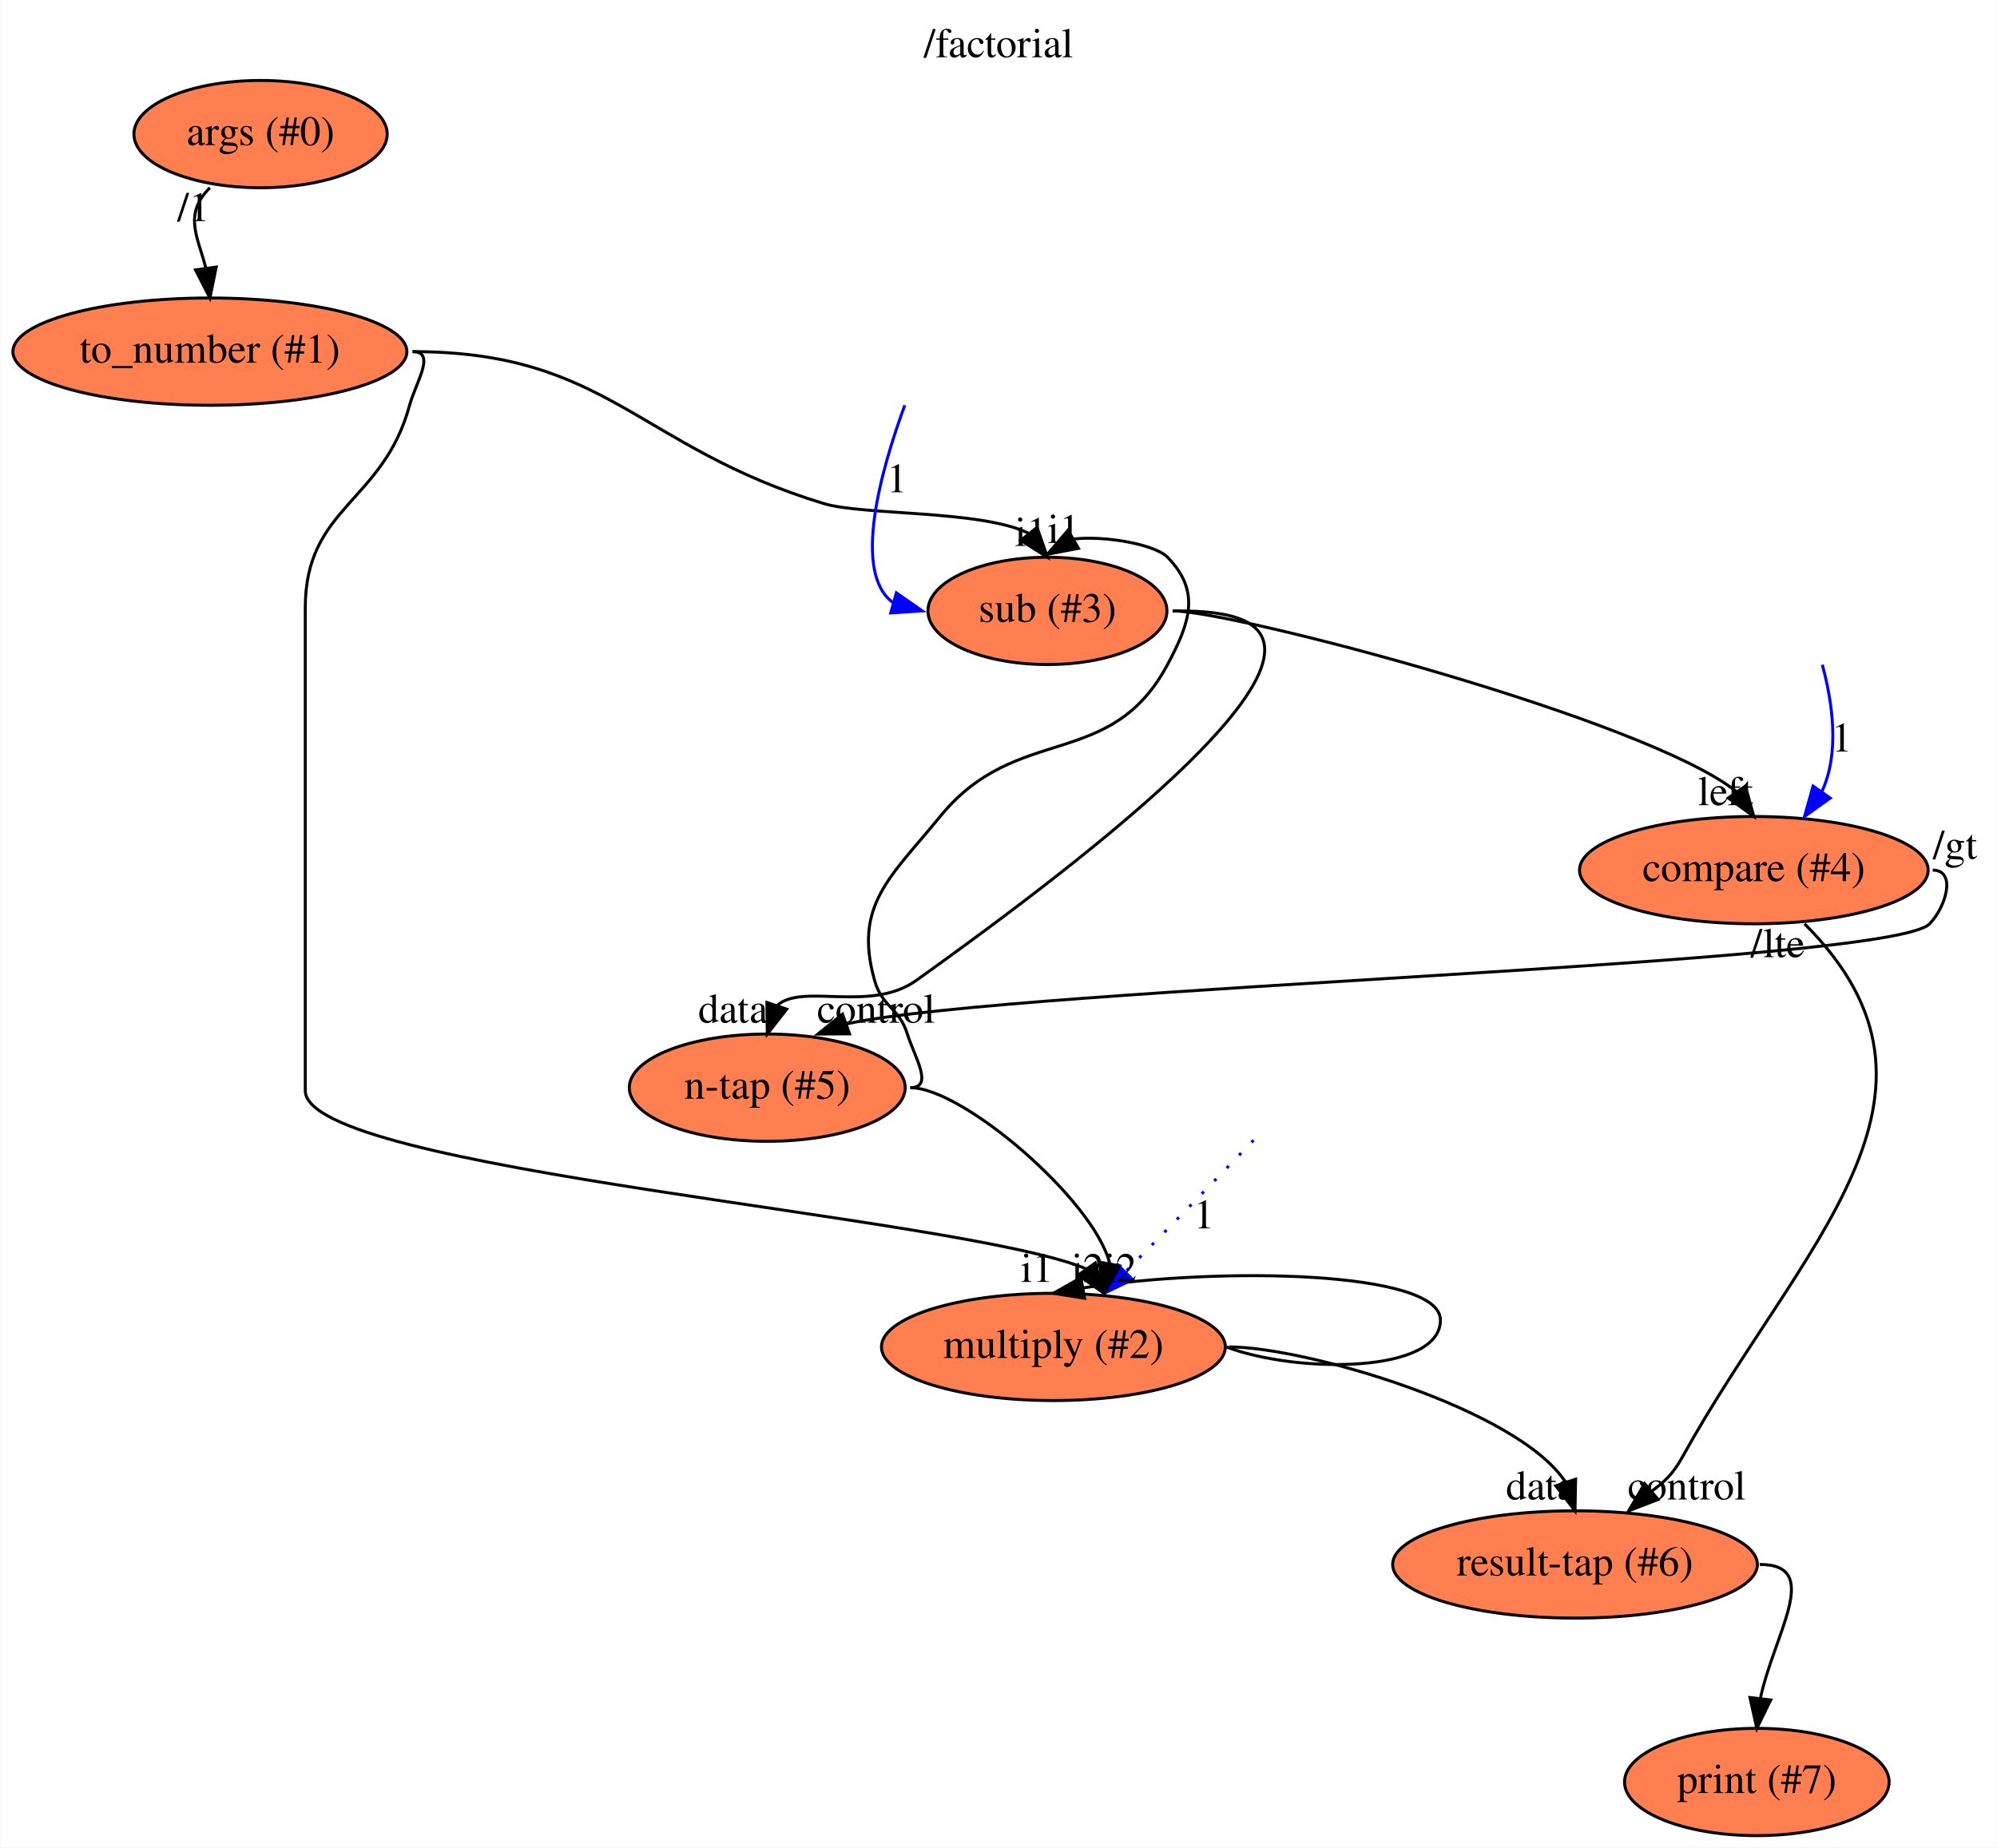
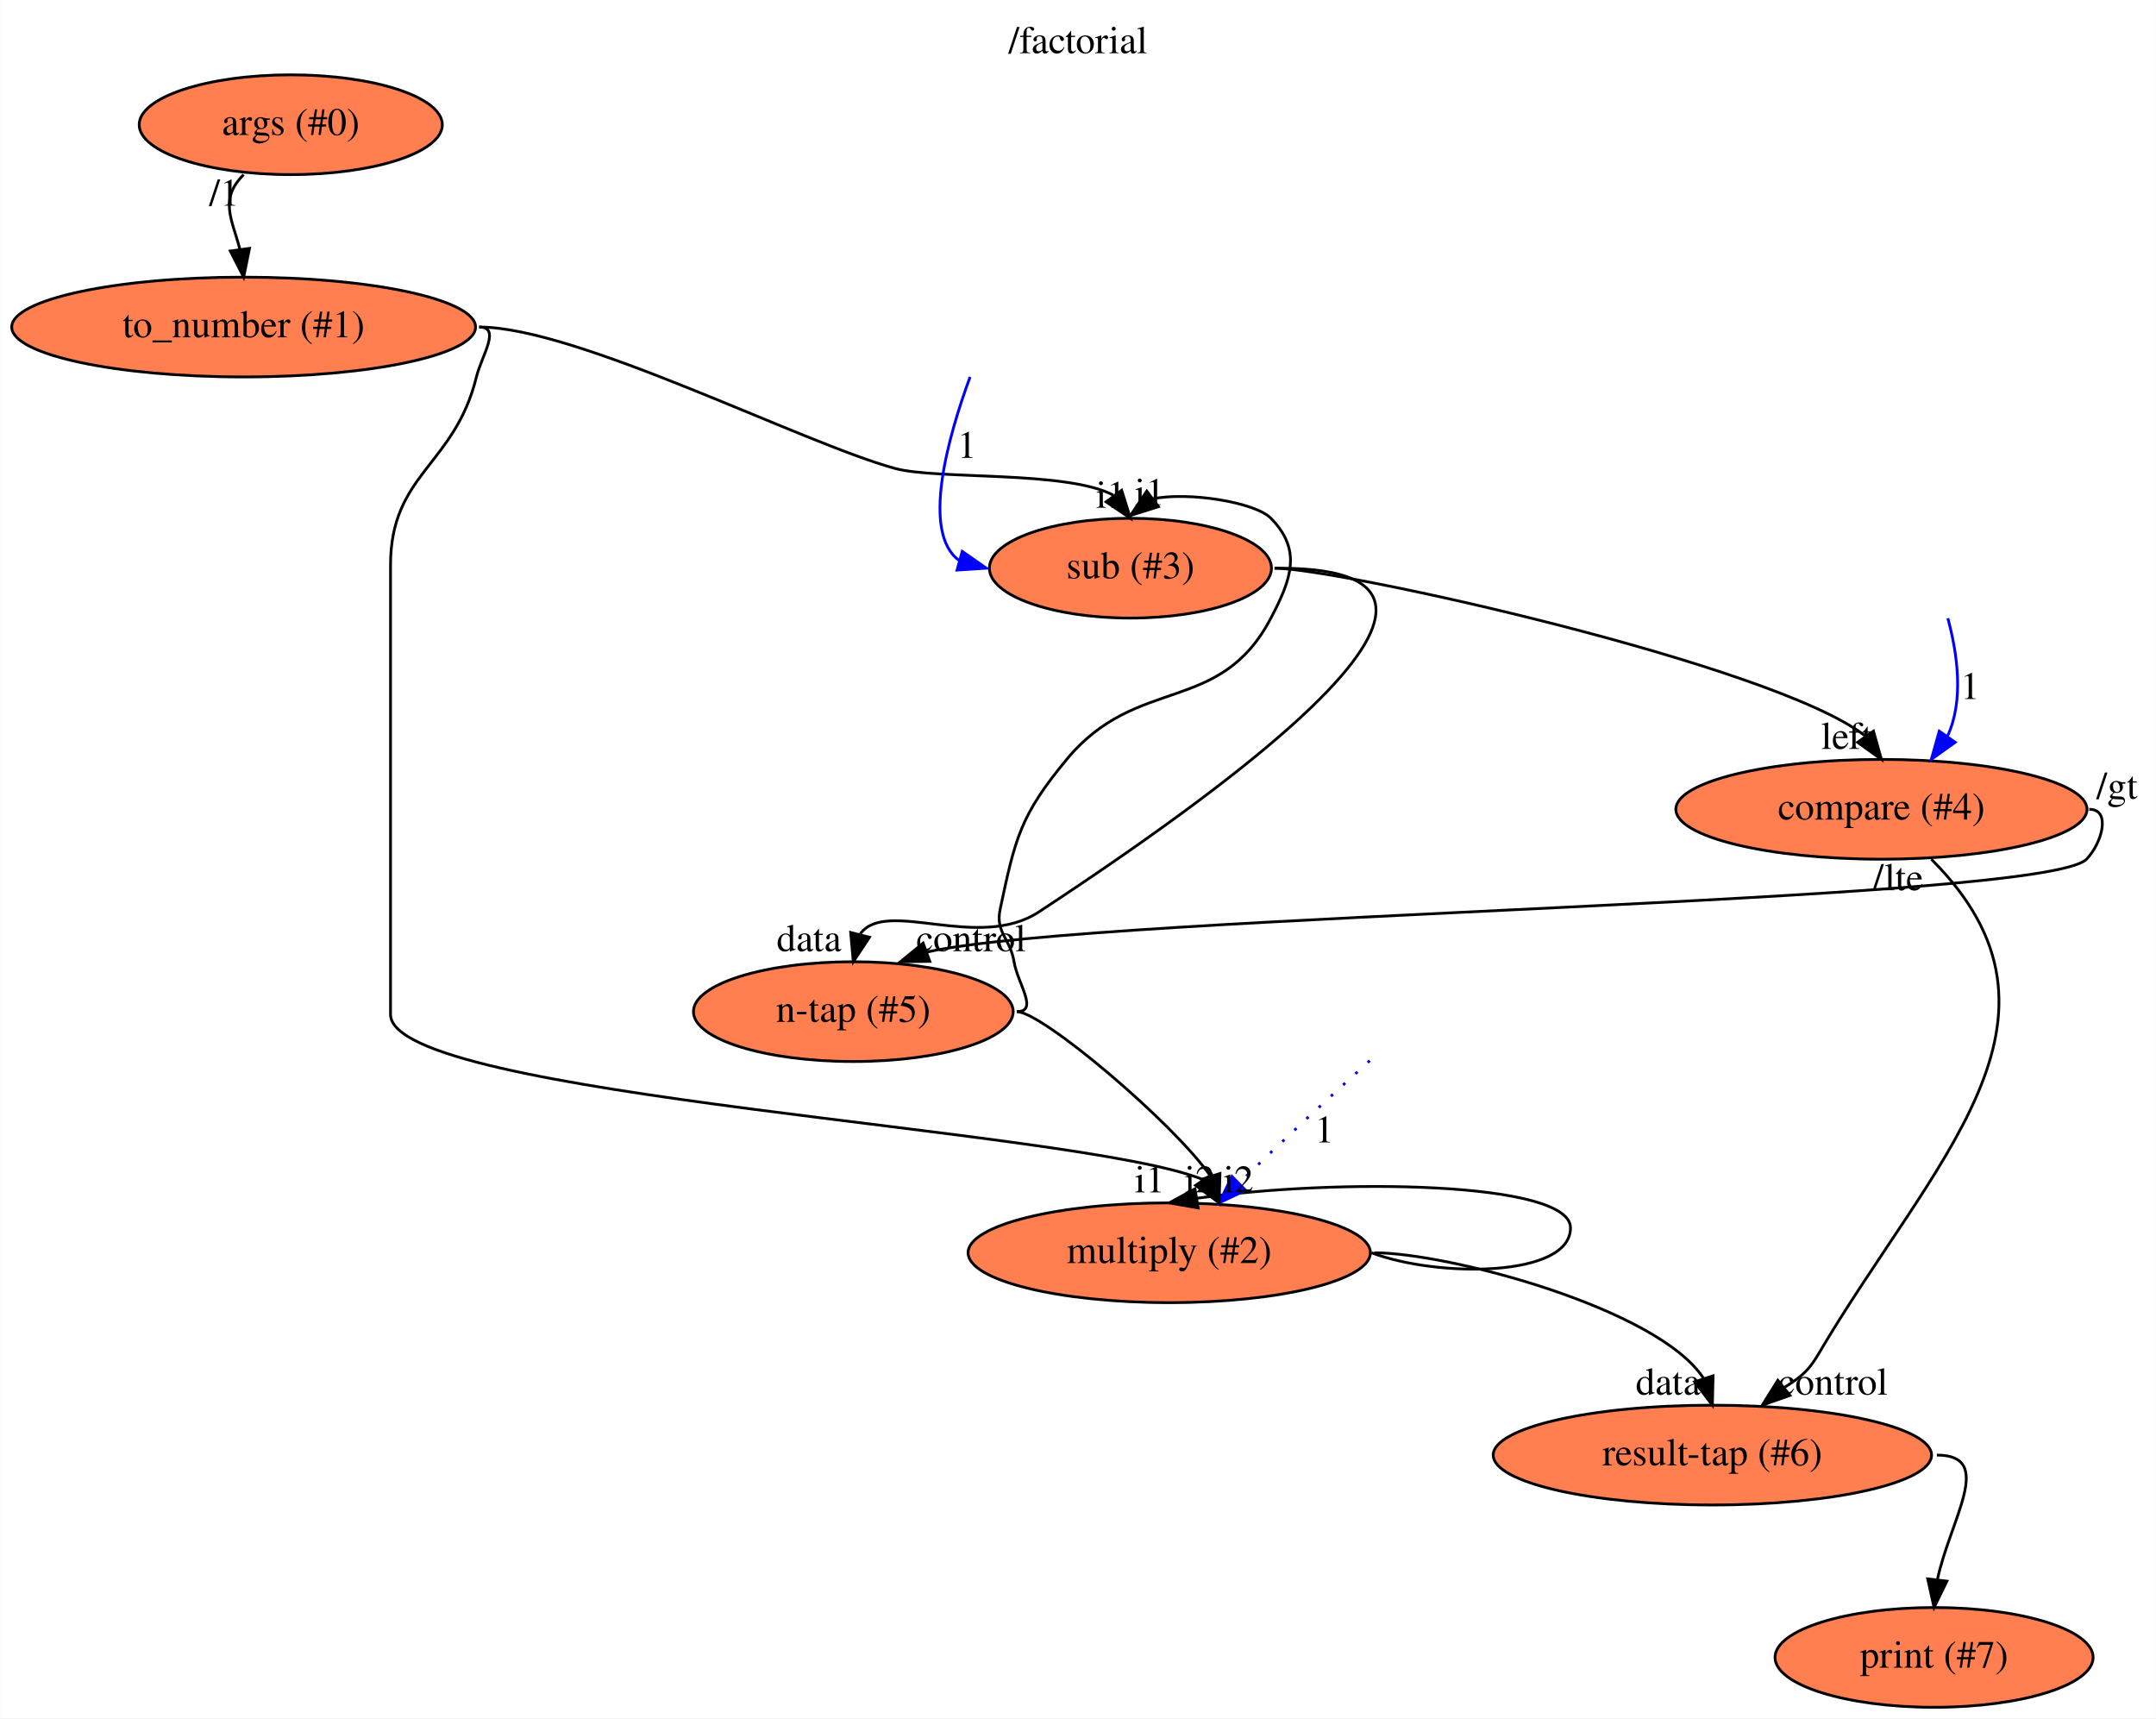
- <svg xmlns="http://www.w3.org/2000/svg" xmlns:xlink="http://www.w3.org/1999/xlink" width="670pt" height="620pt" viewBox="0.00 0.00 669.74 620.00">
+ <svg xmlns="http://www.w3.org/2000/svg" xmlns:xlink="http://www.w3.org/1999/xlink" width="778pt" height="620pt" viewBox="0.00 0.00 777.84 620.00">
  <g id="graph0" class="graph" transform="scale(1 1) rotate(0) translate(4 616)">
-     <polygon fill="white" stroke="transparent" points="-4,4 -4,-616 665.74,-616 665.74,4 -4,4" />
-     <text text-anchor="middle" x="330.87" y="-596.8" font-family="Times,serif" font-size="14.00">/factorial</text>
+     <polygon fill="white" stroke="transparent" points="-4,4 -4,-616 773.84,-616 773.84,4 -4,4" />
+     <text text-anchor="middle" x="384.92" y="-596.8" font-family="Times,serif" font-size="14.00">/factorial</text>
    <g id="node1" class="node">
      <g id="a_node1">
-         <a xlink:href="file:///Users/andrew/workspace/flow/flowruntime/args/get.html" xlink:title="args (#0)">
-           <ellipse fill="coral" stroke="black" cx="83.29" cy="-571" rx="42.49" ry="18" />
-           <text text-anchor="middle" x="83.29" y="-567.3" font-family="Times,serif" font-size="14.00">args (#0)</text>
+         <a xlink:href="file:///home/andrew/workspace/flow/flowruntime/args/get.html" xlink:title="args (#0)">
+           <ellipse fill="coral" stroke="black" cx="100.84" cy="-571" rx="54.69" ry="18" />
+           <text text-anchor="middle" x="100.84" y="-567.3" font-family="Times,serif" font-size="14.00">args (#0)</text>
        </a>
      </g>
    </g>
    <g id="node2" class="node">
      <g id="a_node2">
-         <a xlink:href="file:///Users/andrew/workspace/flow/flowstdlib/fmt/to_number/to_number.html" xlink:title="to_number (#1)">
-           <ellipse fill="coral" stroke="black" cx="66.29" cy="-498" rx="66.09" ry="18" />
-           <text text-anchor="middle" x="66.29" y="-494.3" font-family="Times,serif" font-size="14.00">to_number (#1)</text>
+         <a xlink:href="file:///home/andrew/workspace/flow/flowstdlib/fmt/to_number/to_number.html" xlink:title="to_number (#1)">
+           <ellipse fill="coral" stroke="black" cx="83.84" cy="-498" rx="83.69" ry="18" />
+           <text text-anchor="middle" x="83.84" y="-494.3" font-family="Times,serif" font-size="14.00">to_number (#1)</text>
        </a>
      </g>
    </g>
    <g id="edge1" class="edge">
-       <path fill="none" stroke="black" d="M66.29,-553C57.3,-544.01 62.22,-536.63 64.91,-526.14" />
-       <polygon fill="black" stroke="black" points="68.41,-526.38 66.29,-516 61.47,-525.43 68.41,-526.38" />
-       <text text-anchor="middle" x="60.79" y="-541.8" font-family="Times,serif" font-size="14.00">/1</text>
+       <path fill="none" stroke="black" d="M83.84,-553C74.85,-544.01 79.77,-536.63 82.46,-526.14" />
+       <polygon fill="black" stroke="black" points="85.96,-526.38 83.84,-516 79.02,-525.43 85.96,-526.38" />
+       <text text-anchor="middle" x="76.84" y="-541.8" font-family="Times,serif" font-size="14.00">/1</text>
    </g>
    <g id="node3" class="node">
      <g id="a_node3">
-         <a xlink:href="file:///Users/andrew/workspace/flow/flowstdlib/math/multiply/multiply.html" xlink:title="multiply (#2)">
-           <ellipse fill="coral" stroke="black" cx="349.29" cy="-164" rx="57.69" ry="18" />
-           <text text-anchor="middle" x="349.29" y="-160.3" font-family="Times,serif" font-size="14.00">multiply (#2)</text>
+         <a xlink:href="file:///home/andrew/workspace/flow/flowstdlib/math/multiply/multiply.html" xlink:title="multiply (#2)">
+           <ellipse fill="coral" stroke="black" cx="417.84" cy="-164" rx="72.59" ry="18" />
+           <text text-anchor="middle" x="417.84" y="-160.3" font-family="Times,serif" font-size="14.00">multiply (#2)</text>
        </a>
      </g>
    </g>
    <g id="edge2" class="edge">
-       <path fill="none" stroke="black" d="M134.29,-498C142.31,-498 135.4,-487.73 133.29,-480 124.38,-447.2 98.29,-445.99 98.29,-412 98.29,-412 98.29,-412 98.29,-250 98.29,-223.24 318.14,-207.99 360.46,-190.14" />
-       <polygon fill="black" stroke="black" points="363.31,-192.17 366.29,-182 357.62,-188.09 363.31,-192.17" />
-       <text text-anchor="middle" x="360.79" y="-185.8" font-family="Times,serif" font-size="14.00">i2</text>
+       <path fill="none" stroke="black" d="M168.84,-498C176.85,-498 169.76,-487.78 167.84,-480 159.9,-447.75 136.84,-445.21 136.84,-412 136.84,-412 136.84,-412 136.84,-250 136.84,-220.12 385.32,-208.88 430.21,-190.32" />
+       <polygon fill="black" stroke="black" points="433.14,-192.24 435.84,-182 427.34,-188.32 433.14,-192.24" />
+       <text text-anchor="middle" x="428.84" y="-185.8" font-family="Times,serif" font-size="14.00">i2</text>
    </g>
    <g id="node4" class="node">
      <g id="a_node4">
-         <a xlink:href="file:///Users/andrew/workspace/flow/flowstdlib/math/subtract/subtract.html" xlink:title="sub (#3)">
-           <ellipse fill="coral" stroke="black" cx="347.29" cy="-411" rx="40.09" ry="18" />
-           <text text-anchor="middle" x="347.29" y="-407.3" font-family="Times,serif" font-size="14.00">sub (#3)</text>
+         <a xlink:href="file:///home/andrew/workspace/flow/flowstdlib/math/subtract/subtract.html" xlink:title="sub (#3)">
+           <ellipse fill="coral" stroke="black" cx="403.84" cy="-411" rx="50.89" ry="18" />
+           <text text-anchor="middle" x="403.84" y="-407.3" font-family="Times,serif" font-size="14.00">sub (#3)</text>
        </a>
      </g>
    </g>
    <g id="edge3" class="edge">
-       <path fill="none" stroke="black" d="M134.29,-498C199.68,-498 209.73,-466 272.29,-447 285.36,-443.03 325.23,-444.84 340.89,-437.07" />
-       <polygon fill="black" stroke="black" points="343.81,-439.01 347.29,-429 338.33,-434.65 343.81,-439.01" />
-       <text text-anchor="middle" x="341.79" y="-432.8" font-family="Times,serif" font-size="14.00">i1</text>
+       <path fill="none" stroke="black" d="M168.84,-498C204.05,-498 284.89,-456.33 318.84,-447 333.97,-442.84 380.63,-446.3 397.59,-437.39" />
+       <polygon fill="black" stroke="black" points="400.68,-439.11 403.84,-429 395.06,-434.93 400.68,-439.11" />
+       <text text-anchor="middle" x="396.84" y="-432.8" font-family="Times,serif" font-size="14.00">i1</text>
    </g>
    <g id="edge5" class="edge">
-       <path fill="none" stroke="black" d="M407.29,-164C431.14,-155 479.14,-155 479.14,-173 479.14,-189.7 404.63,-190.91 359.31,-183.81" />
-       <polygon fill="black" stroke="black" points="359.76,-180.33 349.29,-182 358.51,-187.22 359.76,-180.33" />
-       <text text-anchor="middle" x="343.79" y="-185.8" font-family="Times,serif" font-size="14.00">i1</text>
+       <path fill="none" stroke="black" d="M490.84,-164C514.64,-155 562.64,-155 562.64,-173 562.64,-189.84 478.15,-190.93 427.74,-183.63" />
+       <polygon fill="black" stroke="black" points="428.28,-180.17 417.84,-182 427.14,-187.07 428.28,-180.17" />
+       <text text-anchor="middle" x="410.84" y="-185.8" font-family="Times,serif" font-size="14.00">i1</text>
    </g>
    <g id="node6" class="node">
      <g id="a_node6">
-         <a xlink:href="file:///Users/andrew/workspace/flow/flowstdlib/control/tap/tap.html" xlink:title="result-tap (#6)">
-           <ellipse fill="coral" stroke="black" cx="524.29" cy="-91" rx="61.19" ry="18" />
-           <text text-anchor="middle" x="524.29" y="-87.3" font-family="Times,serif" font-size="14.00">result-tap (#6)</text>
+         <a xlink:href="file:///home/andrew/workspace/flow/flowstdlib/control/tap/tap.html" xlink:title="result-tap (#6)">
+           <ellipse fill="coral" stroke="black" cx="613.84" cy="-91" rx="79.09" ry="18" />
+           <text text-anchor="middle" x="613.84" y="-87.3" font-family="Times,serif" font-size="14.00">result-tap (#6)</text>
        </a>
      </g>
    </g>
    <g id="edge6" class="edge">
-       <path fill="none" stroke="black" d="M408.29,-164C433.59,-164 505.23,-143.19 521.14,-118.58" />
-       <polygon fill="black" stroke="black" points="524.49,-119.59 524.29,-109 517.84,-117.4 524.49,-119.59" />
-       <text text-anchor="middle" x="512.79" y="-112.8" font-family="Times,serif" font-size="14.00">data</text>
+       <path fill="none" stroke="black" d="M491.84,-164C518.33,-164 594.41,-143.96 610.73,-118.57" />
+       <polygon fill="black" stroke="black" points="614.08,-119.59 613.84,-109 607.42,-117.43 614.08,-119.59" />
+       <text text-anchor="middle" x="597.84" y="-112.8" font-family="Times,serif" font-size="14.00">data</text>
    </g>
    <g id="node8" class="node">
      <g id="a_node8">
-         <a xlink:href="file:///Users/andrew/workspace/flow/flowstdlib/control/tap/tap.html" xlink:title="n-tap (#5)">
-           <ellipse fill="coral" stroke="black" cx="253.29" cy="-251" rx="46.29" ry="18" />
-           <text text-anchor="middle" x="253.29" y="-247.3" font-family="Times,serif" font-size="14.00">n-tap (#5)</text>
+         <a xlink:href="file:///home/andrew/workspace/flow/flowstdlib/control/tap/tap.html" xlink:title="n-tap (#5)">
+           <ellipse fill="coral" stroke="black" cx="303.84" cy="-251" rx="57.69" ry="18" />
+           <text text-anchor="middle" x="303.84" y="-247.3" font-family="Times,serif" font-size="14.00">n-tap (#5)</text>
        </a>
      </g>
    </g>
    <g id="edge8" class="edge">
-       <path fill="none" stroke="black" d="M389.29,-411C414.7,-411 474,-408.93 303.29,-287 287.83,-275.95 264.88,-286.32 256.5,-278.49" />
-       <polygon fill="black" stroke="black" points="259.81,-277.35 253.29,-269 253.18,-279.59 259.81,-277.35" />
-       <text text-anchor="middle" x="241.79" y="-272.8" font-family="Times,serif" font-size="14.00">data</text>
+       <path fill="none" stroke="black" d="M455.84,-411C483.04,-411 554.41,-407.68 370.84,-287 348.9,-272.58 315.74,-292.02 306.38,-279.08" />
+       <polygon fill="black" stroke="black" points="309.68,-277.84 303.84,-269 302.89,-279.55 309.68,-277.84" />
+       <text text-anchor="middle" x="287.84" y="-272.8" font-family="Times,serif" font-size="14.00">data</text>
    </g>
    <g id="node9" class="node">
      <g id="a_node9">
-         <a xlink:href="file:///Users/andrew/workspace/flow/flowstdlib/math/compare/compare.html" xlink:title="compare (#4)">
-           <ellipse fill="coral" stroke="black" cx="584.29" cy="-324" rx="58.49" ry="18" />
-           <text text-anchor="middle" x="584.29" y="-320.3" font-family="Times,serif" font-size="14.00">compare (#4)</text>
+         <a xlink:href="file:///home/andrew/workspace/flow/flowstdlib/math/compare/compare.html" xlink:title="compare (#4)">
+           <ellipse fill="coral" stroke="black" cx="674.84" cy="-324" rx="74.19" ry="18" />
+           <text text-anchor="middle" x="674.84" y="-320.3" font-family="Times,serif" font-size="14.00">compare (#4)</text>
        </a>
      </g>
    </g>
    <g id="edge9" class="edge">
-       <path fill="none" stroke="black" d="M389.29,-411C409.76,-411 548.45,-374.5 578.54,-350.28" />
-       <polygon fill="black" stroke="black" points="581.46,-352.21 584.29,-342 575.71,-348.21 581.46,-352.21" />
-       <text text-anchor="middle" x="574.79" y="-345.8" font-family="Times,serif" font-size="14.00">left</text>
+       <path fill="none" stroke="black" d="M455.84,-411C478.66,-411 635.9,-376.2 668.81,-350.6" />
+       <polygon fill="black" stroke="black" points="671.97,-352.2 674.84,-342 666.23,-348.18 671.97,-352.2" />
+       <text text-anchor="middle" x="662.34" y="-345.8" font-family="Times,serif" font-size="14.00">left</text>
    </g>
    <g id="edge4" class="edge">
-       <path fill="none" stroke="blue" stroke-dasharray="1,5" d="M416.43,-233.38C405.01,-221.47 388.99,-204.89 373.71,-189.46" />
-       <polygon fill="blue" stroke="blue" points="375.83,-186.62 366.29,-182 370.87,-191.56 375.83,-186.62" />
-       <text text-anchor="middle" x="399.79" y="-203.8" font-family="Times,serif" font-size="14.00">1</text>
+       <path fill="none" stroke="blue" stroke-dasharray="1,5" d="M490.2,-233.31C477.23,-221.55 459.42,-205.14 443.17,-189.25" />
+       <polygon fill="blue" stroke="blue" points="445.41,-186.54 435.84,-182 440.49,-191.52 445.41,-186.54" />
+       <text text-anchor="middle" x="473.84" y="-203.8" font-family="Times,serif" font-size="14.00">1</text>
    </g>
    <g id="node11" class="node">
      <g id="a_node11">
-         <a xlink:href="file:///Users/andrew/workspace/flow/flowruntime/stdio/stdout.html" xlink:title="print (#7)">
-           <ellipse fill="coral" stroke="black" cx="585.29" cy="-18" rx="44.39" ry="18" />
-           <text text-anchor="middle" x="585.29" y="-14.3" font-family="Times,serif" font-size="14.00">print (#7)</text>
+         <a xlink:href="file:///home/andrew/workspace/flow/flowruntime/stdio/stdout.html" xlink:title="print (#7)">
+           <ellipse fill="coral" stroke="black" cx="693.84" cy="-18" rx="57.39" ry="18" />
+           <text text-anchor="middle" x="693.84" y="-14.3" font-family="Times,serif" font-size="14.00">print (#7)</text>
        </a>
      </g>
    </g>
    <g id="edge15" class="edge">
-       <path fill="none" stroke="black" d="M586.29,-91C607.5,-91 591.17,-68.02 586.46,-45.98" />
-       <polygon fill="black" stroke="black" points="589.94,-45.52 585.29,-36 582.98,-46.34 589.94,-45.52" />
+       <path fill="none" stroke="black" d="M694.84,-91C716.04,-91 699.72,-68.02 695.01,-45.98" />
+       <polygon fill="black" stroke="black" points="698.48,-45.52 693.84,-36 691.53,-46.34 698.48,-45.52" />
    </g>
    <g id="edge7" class="edge">
-       <path fill="none" stroke="blue" d="M299.43,-480.01C291.59,-458.67 281.54,-423.63 295.6,-413.7" />
-       <polygon fill="blue" stroke="blue" points="296.6,-417.05 305.29,-411 294.72,-410.31 296.6,-417.05" />
-       <text text-anchor="middle" x="296.79" y="-450.8" font-family="Times,serif" font-size="14.00">1</text>
+       <path fill="none" stroke="blue" d="M345.98,-480.01C338.14,-458.67 328.09,-423.63 342.15,-413.7" />
+       <polygon fill="blue" stroke="blue" points="343.15,-417.05 351.84,-411 341.27,-410.31 343.15,-417.05" />
+       <text text-anchor="middle" x="344.84" y="-450.8" font-family="Times,serif" font-size="14.00">1</text>
    </g>
    <g id="edge13" class="edge">
-       <path fill="none" stroke="black" d="M301.29,-251C318.9,-251 362.9,-213.19 368.16,-192.09" />
-       <polygon fill="black" stroke="black" points="371.56,-191.19 366.29,-182 364.68,-192.47 371.56,-191.19" />
-       <text text-anchor="middle" x="371.79" y="-185.8" font-family="Times,serif" font-size="14.00">i2</text>
+       <path fill="none" stroke="black" d="M362.84,-251C371.87,-251 419.19,-211.05 432.8,-191.58" />
+       <polygon fill="black" stroke="black" points="436.15,-192.59 435.84,-182 429.48,-190.47 436.15,-192.59" />
+       <text text-anchor="middle" x="442.84" y="-185.8" font-family="Times,serif" font-size="14.00">i2</text>
    </g>
    <g id="edge14" class="edge">
-       <path fill="none" stroke="black" d="M301.29,-251C309.31,-251 302.68,-261.35 300.29,-269 297.51,-277.95 291.83,-277.97 289.29,-287 282.16,-312.34 294.65,-321.6 311.29,-342 337.07,-373.61 368.37,-357.03 387.59,-393 395.13,-407.11 398.76,-417.55 387.59,-429 383.39,-433.31 366.64,-436.32 356.11,-435.12" />
-       <polygon fill="black" stroke="black" points="357.7,-432 347.29,-430 354.18,-438.05 357.7,-432" />
-       <text text-anchor="middle" x="352.79" y="-433.8" font-family="Times,serif" font-size="14.00">i1</text>
+       <path fill="none" stroke="black" d="M362.84,-251C370.85,-251 363.14,-261.09 361.84,-269 360.42,-277.62 355.03,-279.46 356.84,-288 362.29,-313.69 364.09,-321.77 380.84,-342 406.25,-372.67 436.05,-357.72 454.54,-393 461.97,-407.17 465.74,-417.58 454.54,-429 448.81,-434.85 424.64,-438.67 411.86,-436.01" />
+       <polygon fill="black" stroke="black" points="413.94,-433.2 403.84,-430 409.74,-438.8 413.94,-433.2" />
+       <text text-anchor="middle" x="410.84" y="-433.8" font-family="Times,serif" font-size="14.00">i1</text>
    </g>
    <g id="edge12" class="edge">
-       <path fill="none" stroke="black" d="M601.29,-306C659.01,-248.29 599.8,-198.42 560.29,-127 556.87,-120.81 553.82,-118.45 550.06,-115.6" />
-       <polygon fill="black" stroke="black" points="552.18,-112.81 542.29,-109 547.65,-118.14 552.18,-112.81" />
-       <text text-anchor="middle" x="561.79" y="-112.8" font-family="Times,serif" font-size="14.00">control</text>
-       <text text-anchor="middle" x="592.29" y="-294.8" font-family="Times,serif" font-size="14.00">/lte</text>
+       <path fill="none" stroke="black" d="M692.84,-306C750.55,-248.29 693.21,-197.35 651.84,-127 647.86,-120.23 644.14,-118.24 639.65,-115.28" />
+       <polygon fill="black" stroke="black" points="641.83,-112.54 631.84,-109 637.45,-117.99 641.83,-112.54" />
+       <text text-anchor="middle" x="657.34" y="-112.8" font-family="Times,serif" font-size="14.00">control</text>
+       <text text-anchor="middle" x="680.84" y="-294.8" font-family="Times,serif" font-size="14.00">/lte</text>
    </g>
    <g id="edge11" class="edge">
-       <path fill="none" stroke="black" d="M644.29,-324C652.31,-324 648.84,-311.79 643.29,-306 630.05,-292.16 337.98,-284.93 279.83,-272.4" />
-       <polygon fill="black" stroke="black" points="280.89,-269.06 270.29,-269 278.54,-275.66 280.89,-269.06" />
-       <text text-anchor="middle" x="289.79" y="-272.8" font-family="Times,serif" font-size="14.00">control</text>
-       <text text-anchor="middle" x="651.79" y="-327.8" font-family="Times,serif" font-size="14.00">/gt</text>
+       <path fill="none" stroke="black" d="M749.84,-324C757.85,-324 754.42,-311.75 748.84,-306 733.46,-290.14 394.2,-286.4 330.53,-272.54" />
+       <polygon fill="black" stroke="black" points="331.44,-269.14 320.84,-269 329.03,-275.72 331.44,-269.14" />
+       <text text-anchor="middle" x="346.34" y="-272.8" font-family="Times,serif" font-size="14.00">control</text>
+       <text text-anchor="middle" x="759.84" y="-327.8" font-family="Times,serif" font-size="14.00">/gt</text>
    </g>
    <g id="edge10" class="edge">
-       <path fill="none" stroke="blue" d="M607.26,-392.94C610.68,-380.33 613.2,-363.18 607.04,-350.21" />
-       <polygon fill="blue" stroke="blue" points="609.9,-348.18 601.29,-342 604.16,-352.2 609.9,-348.18" />
-       <text text-anchor="middle" x="613.79" y="-363.8" font-family="Times,serif" font-size="14.00">1</text>
+       <path fill="none" stroke="blue" d="M698.8,-392.94C702.23,-380.33 704.75,-363.18 698.59,-350.21" />
+       <polygon fill="blue" stroke="blue" points="701.45,-348.18 692.84,-342 695.71,-352.2 701.45,-348.18" />
+       <text text-anchor="middle" x="706.84" y="-363.8" font-family="Times,serif" font-size="14.00">1</text>
    </g>
  </g>
</svg>
